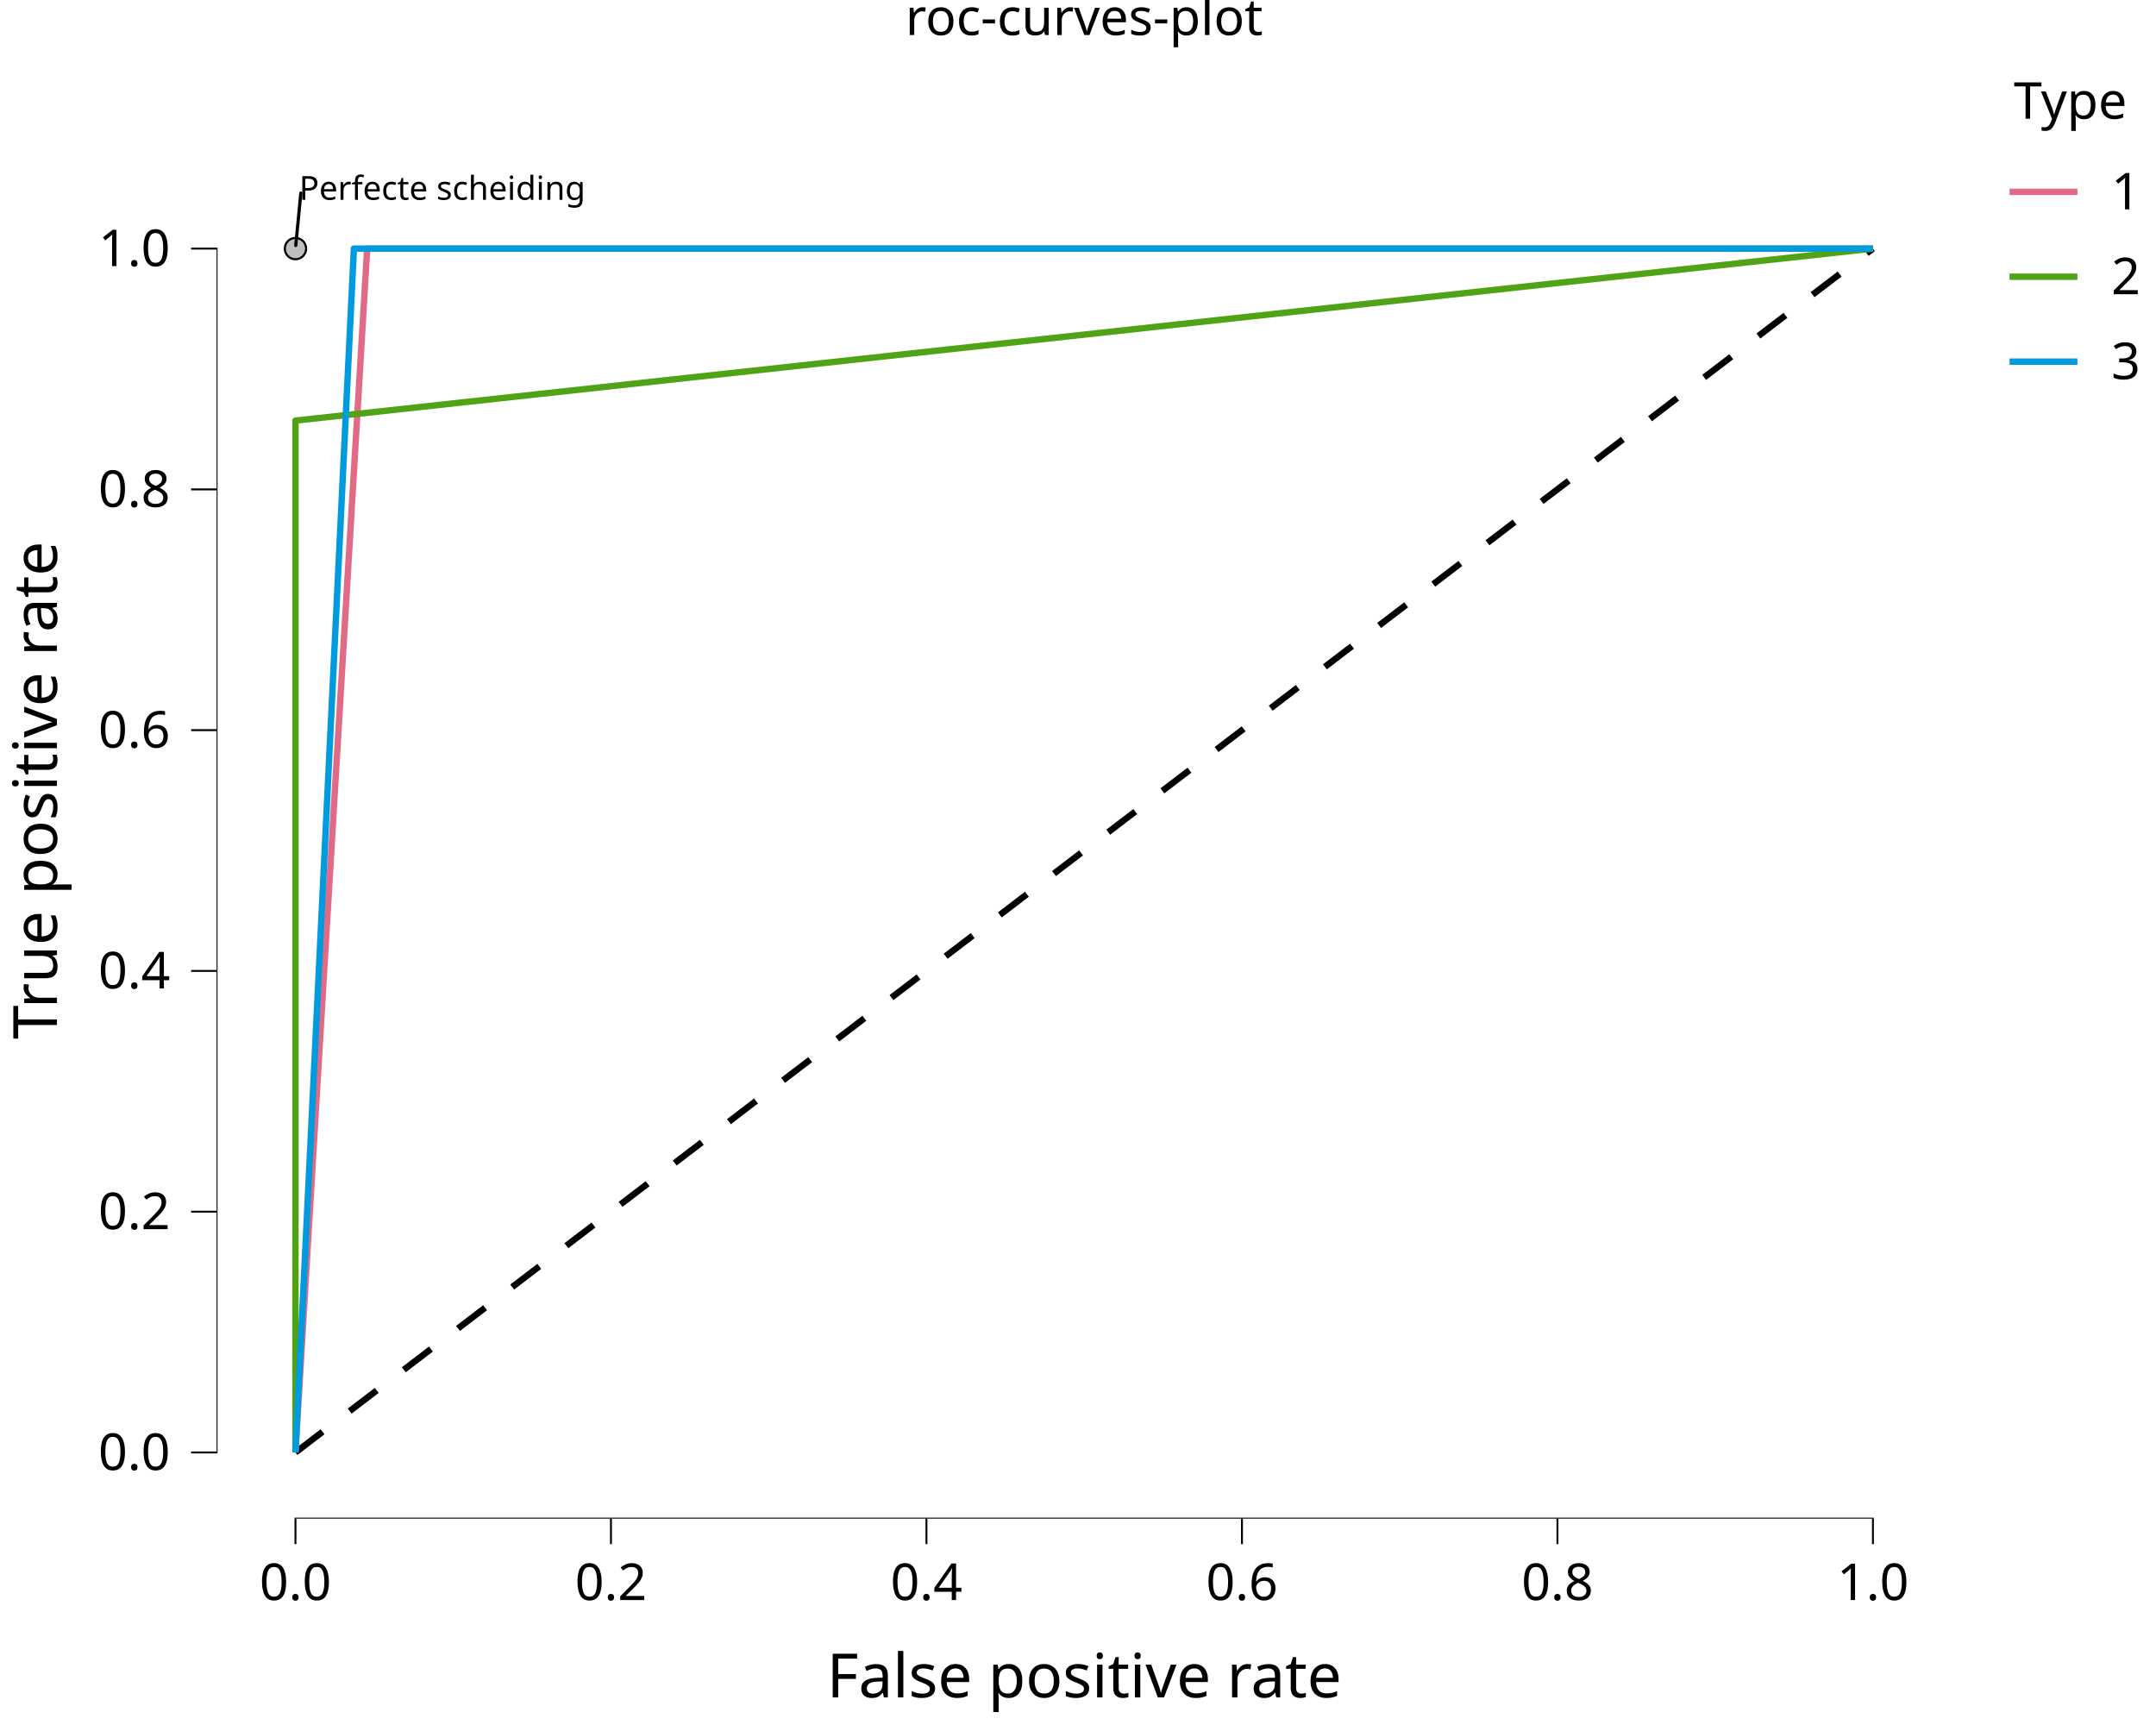
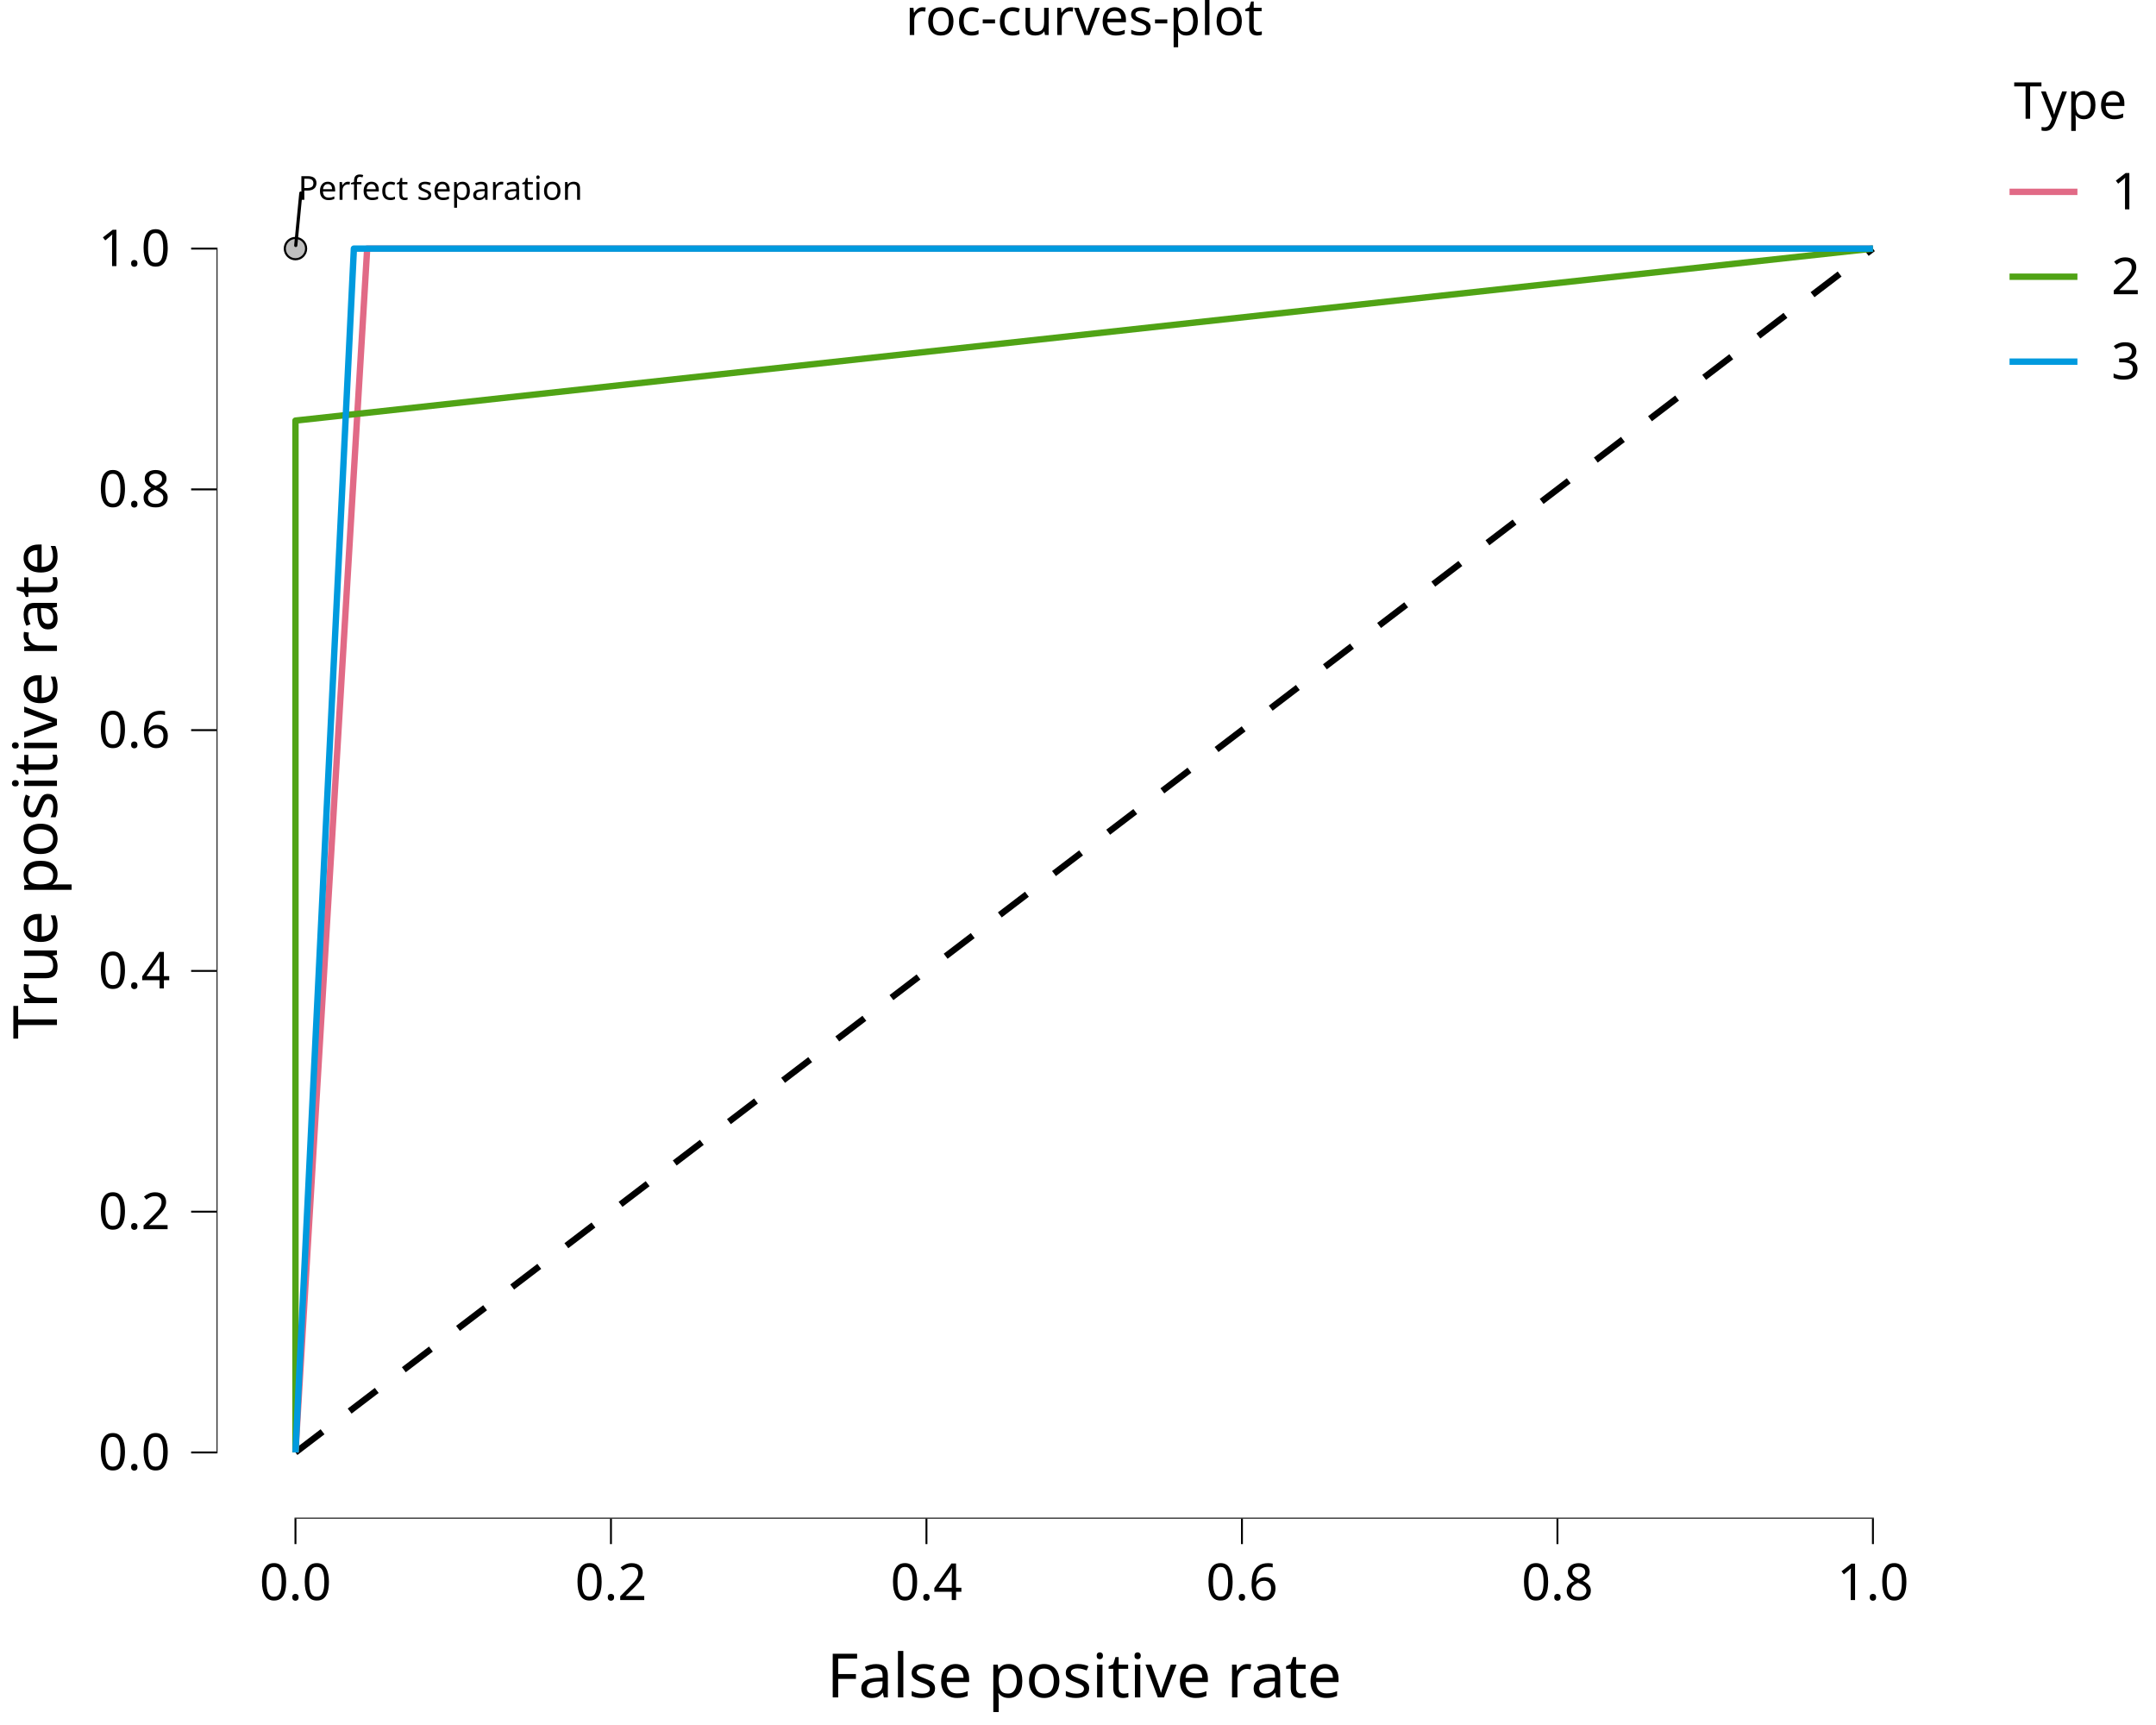
<svg xmlns="http://www.w3.org/2000/svg" class="svglite" data-engine-version="2.0" width="720.00pt" height="576.00pt" viewBox="0 0 720.00 576.00">
  <defs>
    <style type="text/css">
    .svglite line, .svglite polyline, .svglite polygon, .svglite path, .svglite rect, .svglite circle {
      fill: none;
      stroke: #000000;
      stroke-linecap: round;
      stroke-linejoin: round;
      stroke-miterlimit: 10.00;
    }
  </style>
  </defs>
  <rect width="100%" height="100%" style="stroke: none; fill: #FFFFFF;" />
  <defs>
    <clipPath id="cpMC4wMHw3MjAuMDB8MC4wMHw1NzYuMDA=">
      <rect x="0.00" y="0.00" width="720.00" height="576.00" />
    </clipPath>
  </defs>
  <g clip-path="url(#cpMC4wMHw3MjAuMDB8MC4wMHw1NzYuMDA=)">
    <rect x="0.00" y="0.00" width="720.00" height="576.00" style="stroke-width: 10.67; stroke: none;" />
  </g>
  <defs>
    <clipPath id="cpNzIuMzN8NjUxLjgxfDIwLjcxfDUwNy4wOQ==">
      <rect x="72.33" y="20.71" width="579.48" height="486.39" />
    </clipPath>
  </defs>
  <g clip-path="url(#cpNzIuMzN8NjUxLjgxfDIwLjcxfDUwNy4wOQ==)">
    <rect x="72.33" y="20.71" width="579.48" height="486.39" style="stroke-width: 10.67; stroke: none;" />
    <polyline points="98.67,484.99 625.47,83.01 " style="stroke-width: 2.13; stroke-dasharray: 11.38,11.38; stroke-linecap: butt;" />
    <polyline points="98.67,484.99 122.62,83.01 625.47,83.01 " style="stroke-width: 2.13; stroke: #E16A86; stroke-linecap: butt;" />
    <polyline points="98.67,484.99 98.67,140.44 625.47,83.01 " style="stroke-width: 2.13; stroke: #50A315; stroke-linecap: butt;" />
    <polyline points="98.67,484.99 118.18,83.01 625.47,83.01 " style="stroke-width: 2.13; stroke: #009ADE; stroke-linecap: butt;" />
    <circle cx="98.67" cy="83.01" r="3.56" style="stroke-width: 0.71; fill: #BEBEBE;" />
    <line x1="100.47" y1="64.46" x2="98.77" y2="81.96" style="stroke-width: 1.07;" />
-     <text x="147.69" y="66.71" text-anchor="middle" style="font-size: 11.04px; font-family: sans;" textLength="90.84px" lengthAdjust="spacingAndGlyphs">Perfecte scheiding</text>
+     <text x="147.07" y="66.71" text-anchor="middle" style="font-size: 11.04px; font-family: sans;" textLength="89.61px" lengthAdjust="spacingAndGlyphs">Perfect separation</text>
    <line x1="98.35" y1="507.09" x2="625.79" y2="507.09" style="stroke-width: 0.64; stroke-linecap: butt;" />
    <line x1="72.33" y1="485.30" x2="72.33" y2="82.69" style="stroke-width: 0.64; stroke-linecap: butt;" />
    <rect x="72.33" y="20.71" width="579.48" height="486.39" style="stroke-width: 0.00; stroke: none;" />
  </g>
  <g clip-path="url(#cpMC4wMHw3MjAuMDB8MC4wMHw1NzYuMDA=)">
    <polyline points="72.33,507.09 72.33,20.71 " style="stroke-width: 0.00; stroke: none; stroke-linecap: butt;" />
    <text x="56.85" y="490.84" text-anchor="end" style="font-size: 17.00px; font-family: sans;" textLength="23.63px" lengthAdjust="spacingAndGlyphs">0.0</text>
    <text x="56.85" y="410.44" text-anchor="end" style="font-size: 17.00px; font-family: sans;" textLength="23.63px" lengthAdjust="spacingAndGlyphs">0.2</text>
    <text x="56.85" y="330.05" text-anchor="end" style="font-size: 17.00px; font-family: sans;" textLength="23.63px" lengthAdjust="spacingAndGlyphs">0.4</text>
    <text x="56.85" y="249.65" text-anchor="end" style="font-size: 17.00px; font-family: sans;" textLength="23.63px" lengthAdjust="spacingAndGlyphs">0.6</text>
    <text x="56.85" y="169.26" text-anchor="end" style="font-size: 17.00px; font-family: sans;" textLength="23.63px" lengthAdjust="spacingAndGlyphs">0.8</text>
    <text x="56.85" y="88.86" text-anchor="end" style="font-size: 17.00px; font-family: sans;" textLength="23.63px" lengthAdjust="spacingAndGlyphs">1.0</text>
    <polyline points="63.83,484.99 72.33,484.99 " style="stroke-width: 0.64; stroke-linecap: butt;" />
    <polyline points="63.83,404.59 72.33,404.59 " style="stroke-width: 0.64; stroke-linecap: butt;" />
    <polyline points="63.83,324.20 72.33,324.20 " style="stroke-width: 0.64; stroke-linecap: butt;" />
    <polyline points="63.83,243.80 72.33,243.80 " style="stroke-width: 0.64; stroke-linecap: butt;" />
    <polyline points="63.83,163.41 72.33,163.41 " style="stroke-width: 0.64; stroke-linecap: butt;" />
    <polyline points="63.83,83.01 72.33,83.01 " style="stroke-width: 0.64; stroke-linecap: butt;" />
    <polyline points="72.33,507.09 651.81,507.09 " style="stroke-width: 0.00; stroke: none; stroke-linecap: butt;" />
    <polyline points="98.67,515.60 98.67,507.09 " style="stroke-width: 0.64; stroke-linecap: butt;" />
    <polyline points="204.03,515.60 204.03,507.09 " style="stroke-width: 0.64; stroke-linecap: butt;" />
    <polyline points="309.39,515.60 309.39,507.09 " style="stroke-width: 0.64; stroke-linecap: butt;" />
    <polyline points="414.75,515.60 414.75,507.09 " style="stroke-width: 0.64; stroke-linecap: butt;" />
    <polyline points="520.11,515.60 520.11,507.09 " style="stroke-width: 0.64; stroke-linecap: butt;" />
    <polyline points="625.47,515.60 625.47,507.09 " style="stroke-width: 0.64; stroke-linecap: butt;" />
    <text x="98.67" y="534.27" text-anchor="middle" style="font-size: 17.00px; font-family: sans;" textLength="23.63px" lengthAdjust="spacingAndGlyphs">0.0</text>
    <text x="204.03" y="534.27" text-anchor="middle" style="font-size: 17.00px; font-family: sans;" textLength="23.63px" lengthAdjust="spacingAndGlyphs">0.2</text>
    <text x="309.39" y="534.27" text-anchor="middle" style="font-size: 17.00px; font-family: sans;" textLength="23.63px" lengthAdjust="spacingAndGlyphs">0.4</text>
    <text x="414.75" y="534.27" text-anchor="middle" style="font-size: 17.00px; font-family: sans;" textLength="23.63px" lengthAdjust="spacingAndGlyphs">0.6</text>
    <text x="520.11" y="534.27" text-anchor="middle" style="font-size: 17.00px; font-family: sans;" textLength="23.63px" lengthAdjust="spacingAndGlyphs">0.8</text>
    <text x="625.47" y="534.27" text-anchor="middle" style="font-size: 17.00px; font-family: sans;" textLength="23.63px" lengthAdjust="spacingAndGlyphs">1.0</text>
    <text x="362.07" y="566.78" text-anchor="middle" style="font-size: 20.40px; font-family: sans;" textLength="165.56px" lengthAdjust="spacingAndGlyphs">False positive rate</text>
    <text transform="translate(19.02,263.90) rotate(-90)" text-anchor="middle" style="font-size: 20.40px; font-family: sans;" textLength="157.61px" lengthAdjust="spacingAndGlyphs">True positive rate</text>
    <rect x="662.77" y="20.71" width="57.23" height="119.70" style="stroke-width: 0.75; stroke: none;" />
    <rect x="662.77" y="20.71" width="57.23" height="119.70" style="stroke-width: 10.67; stroke: none;" />
    <text x="691.39" y="39.65" text-anchor="middle" style="font-size: 17.00px; font-family: sans;" textLength="37.80px" lengthAdjust="spacingAndGlyphs">Type</text>
    <rect x="668.25" y="49.88" width="28.35" height="28.35" style="stroke-width: 10.67; stroke: none;" />
    <line x1="671.09" y1="64.06" x2="693.76" y2="64.06" style="stroke-width: 2.13; stroke: #E16A86; stroke-linecap: butt;" />
    <rect x="668.25" y="78.23" width="28.35" height="28.35" style="stroke-width: 10.67; stroke: none;" />
    <line x1="671.09" y1="92.40" x2="693.76" y2="92.40" style="stroke-width: 2.13; stroke: #50A315; stroke-linecap: butt;" />
    <rect x="668.25" y="106.58" width="28.35" height="28.35" style="stroke-width: 10.67; stroke: none;" />
    <line x1="671.09" y1="120.75" x2="693.76" y2="120.75" style="stroke-width: 2.13; stroke: #009ADE; stroke-linecap: butt;" />
    <text x="705.07" y="69.91" style="font-size: 17.00px; font-family: sans;" textLength="9.46px" lengthAdjust="spacingAndGlyphs">1</text>
    <text x="705.07" y="98.25" style="font-size: 17.00px; font-family: sans;" textLength="9.46px" lengthAdjust="spacingAndGlyphs">2</text>
    <text x="705.07" y="126.60" style="font-size: 17.00px; font-family: sans;" textLength="9.46px" lengthAdjust="spacingAndGlyphs">3</text>
    <text x="362.07" y="11.70" text-anchor="middle" style="font-size: 17.00px; font-family: sans;" textLength="112.44px" lengthAdjust="spacingAndGlyphs">roc-curves-plot</text>
  </g>
</svg>
